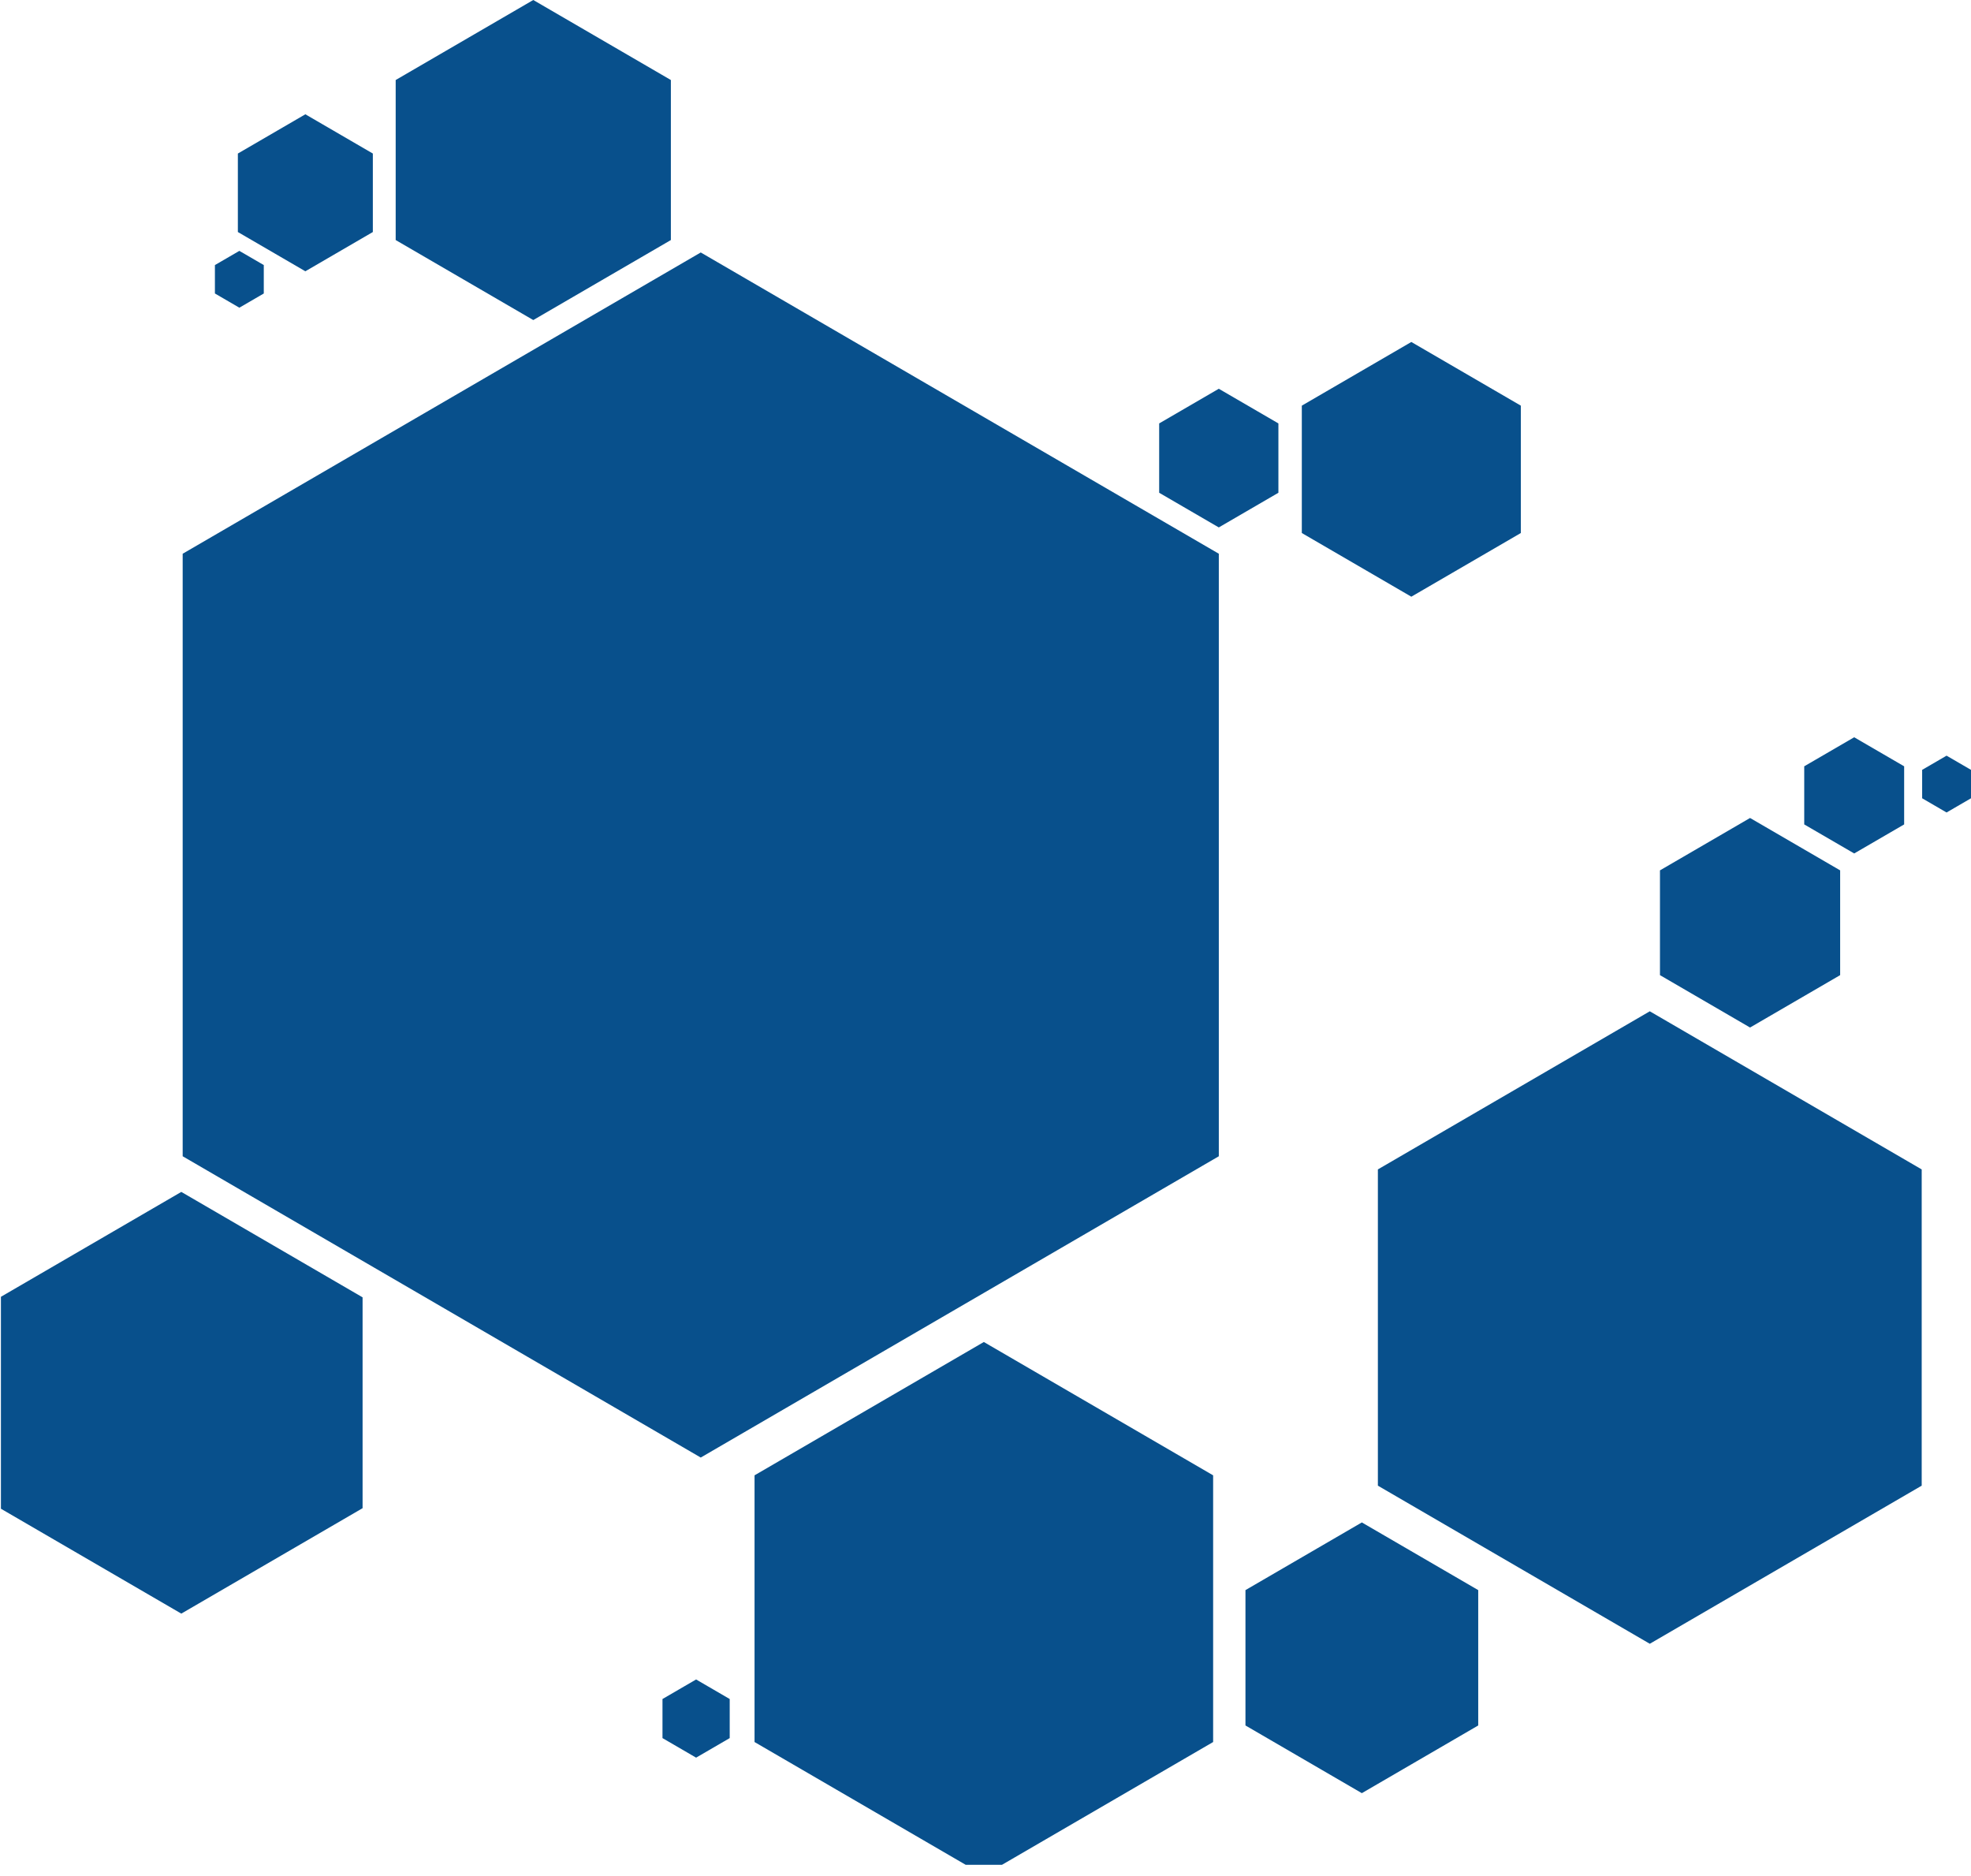
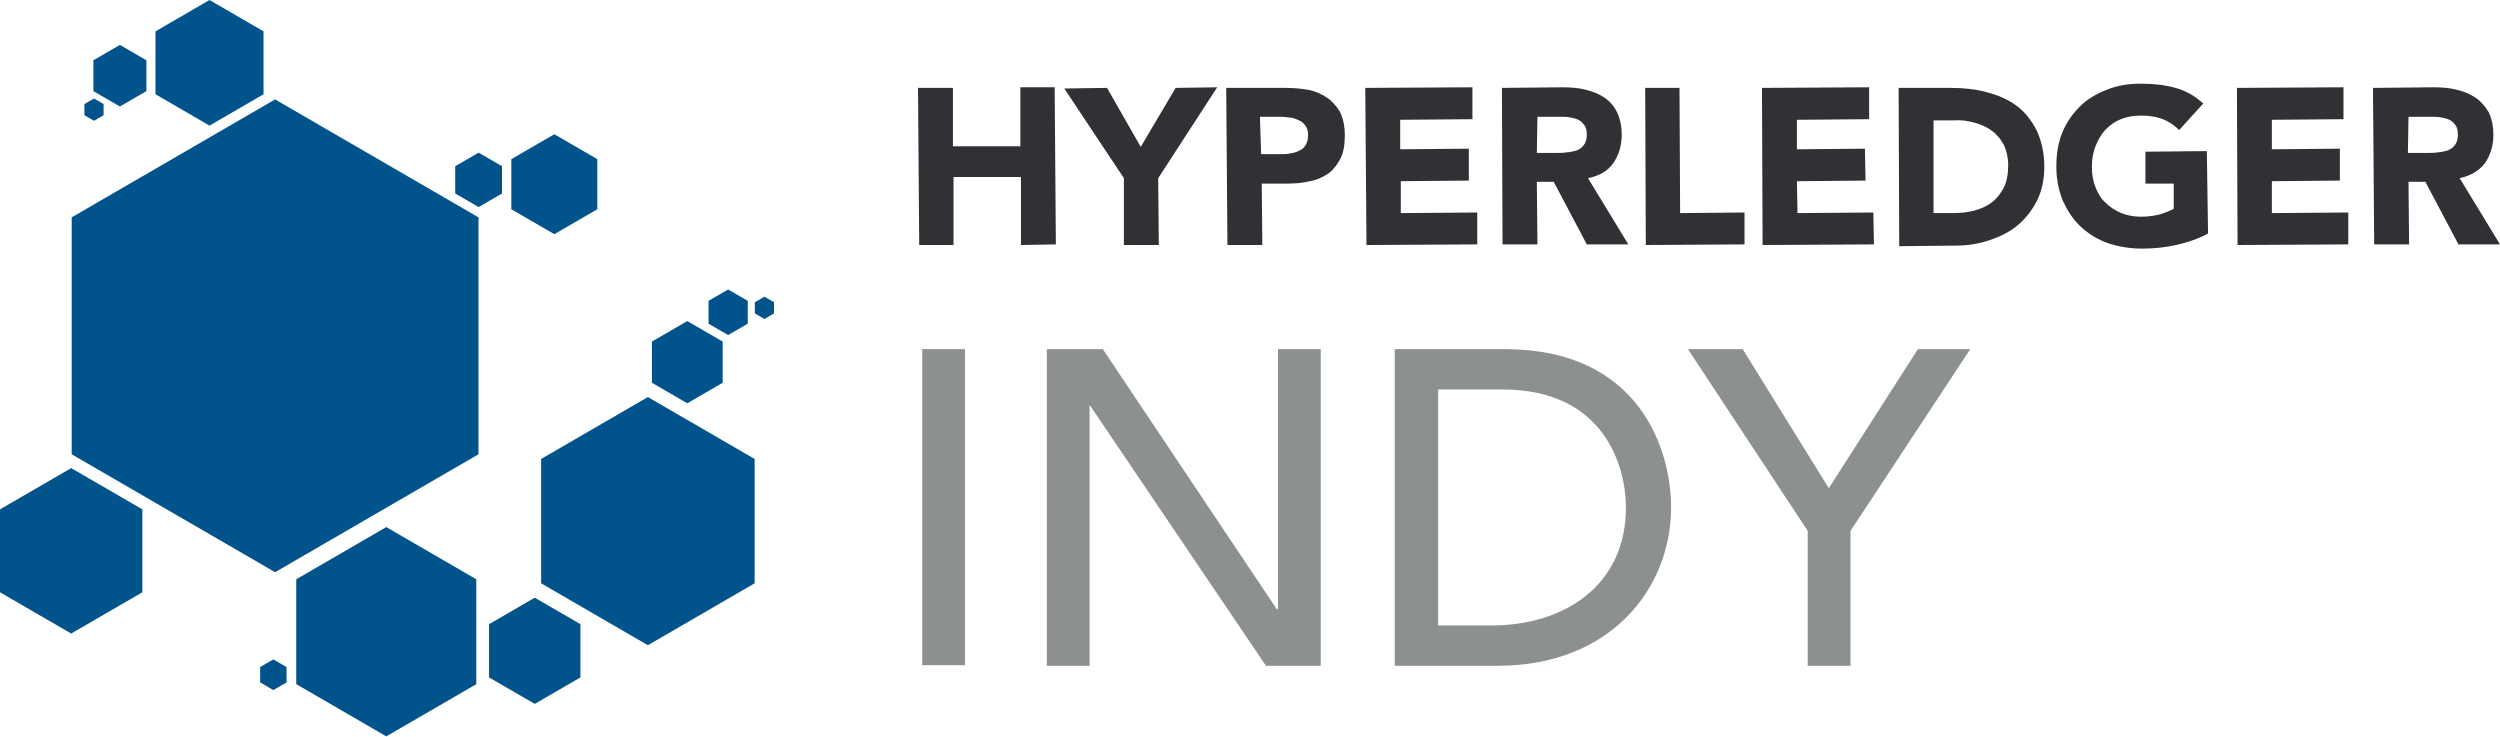
- <svg xmlns="http://www.w3.org/2000/svg" viewBox="0 0.688 128.577 122.312">
-   <defs>
-     <clipPath id="clippath10">
-       <path d="M 0.06 122.312 L 415.327 122.312 L 415.327 0 L 0.06 0 Z" style="fill: none; clip-rule: nonzero;" />
-     </clipPath>
-     <clipPath id="clippath11">
-       <path d="M 0.06 122.312 L 415.327 122.312 L 415.327 0 L 0.06 0 Z" style="fill: none; clip-rule: nonzero;" />
-     </clipPath>
-   </defs>
+ <svg xmlns="http://www.w3.org/2000/svg" version="1.1" id="Layer_1" x="0px" y="0px" viewBox="0 0 415.3 122.3" style="enable-background:new 0 0 415.3 122.3;" xml:space="preserve">
+   <style type="text/css">
+ 	.st0{fill:#00538B;}
+ 	.st1{fill:#8C9091;}
+ 	.st2{fill:#2F3134;}
+ </style>
  <g>
    <g>
-       <path d="M 79.138 114.304 L 64.18 123 L 49.222 114.304 L 49.222 96.91 L 64.18 88.214 L 79.138 96.91 L 79.138 114.304" style="fill: rgb(8, 80, 140); fill-opacity: 1; clip-path: url(#clippath10);" />
-       <path d="M 43.764 16.344 L 34.788 21.562 L 25.812 16.344 L 25.812 5.907 L 34.788 0.688 L 43.764 5.907 L 43.764 16.344" style="fill: rgb(8, 80, 140); fill-opacity: 1; clip-path: url(#clippath10);" />
-       <path d="M 120.041 64.287 L 114.164 67.704 L 108.287 64.287 L 108.287 57.454 L 114.164 54.037 L 120.041 57.454 L 120.041 64.287" style="fill: rgb(8, 80, 140); fill-opacity: 1;" />
-       <path d="M 96.431 113.224 L 88.839 117.639 L 81.247 113.224 L 81.247 104.396 L 88.839 99.982 L 96.431 104.396 L 96.431 113.224" style="fill: rgb(8, 80, 140); fill-opacity: 1;" />
-       <path d="M 79.509 76.1 L 45.713 95.75 L 11.917 76.1 L 11.917 36.803 L 45.713 17.154 L 79.509 36.803 L 79.509 76.1" style="fill: rgb(8, 80, 140); fill-opacity: 1;" />
-       <path d="M 125.361 97.584 L 107.623 107.896 L 89.885 97.584 L 89.885 76.958 L 107.623 66.645 L 125.361 76.958 L 125.361 97.584" style="fill: rgb(8, 80, 140); fill-opacity: 1;" />
-       <path d="M 124.216 54.457 L 120.957 56.351 L 117.698 54.457 L 117.698 50.667 L 120.957 48.773 L 124.216 50.667 L 124.216 54.457" style="fill: rgb(8, 80, 140); fill-opacity: 1; clip-path: url(#clippath11);" />
-       <path d="M 23.653 99.053 L 11.827 105.929 L 0 99.053 L 0 85.301 L 11.827 78.425 L 23.653 85.301 L 23.653 99.053" style="fill: rgb(8, 80, 140); fill-opacity: 1; clip-path: url(#clippath11);" />
-       <path d="M 24.322 15.821 L 19.92 18.381 L 15.517 15.821 L 15.517 10.702 L 19.92 8.142 L 24.322 10.702 L 24.322 15.821" style="fill: rgb(8, 80, 140); fill-opacity: 1;" />
-       <path d="M 128.577 52.752 L 126.983 53.679 L 125.39 52.752 L 125.39 50.899 L 126.983 49.973 L 128.577 50.899 L 128.577 52.752" style="fill: rgb(8, 80, 140); fill-opacity: 1;" />
-       <path d="M 17.208 19.829 L 15.614 20.756 L 14.02 19.829 L 14.02 17.976 L 15.614 17.05 L 17.208 17.976 L 17.208 19.829" style="fill: rgb(8, 80, 140); fill-opacity: 1;" />
-       <path d="M 83.396 32.826 L 79.507 35.087 L 75.618 32.826 L 75.618 28.304 L 79.507 26.043 L 83.396 28.304 L 83.396 32.826" style="fill: rgb(8, 80, 140); fill-opacity: 1;" />
-       <path d="M 99.211 35.452 L 92.067 39.605 L 84.923 35.452 L 84.923 27.145 L 92.067 22.992 L 99.211 27.145 L 99.211 35.452" style="fill: rgb(8, 80, 140); fill-opacity: 1;" />
-       <path d="M 47.602 114.048 L 45.41 115.323 L 43.217 114.048 L 43.217 111.499 L 45.41 110.224 L 47.602 111.499 L 47.602 114.048" style="fill: rgb(8, 80, 140); fill-opacity: 1;" />
+       <g id="g3476" transform="matrix(0.7954342,0,0,0.7954342,-29.37492,-164.1929)">
+         <g id="g-39">
+           <g id="g-40">
+             <path id="path3480" class="st0" d="M136.4,349.3l-18.8,10.9l-18.8-10.9v-21.9l18.8-10.9l18.8,10.9V349.3z" />
+           </g>
+         </g>
+       </g>
+       <g id="g3482" transform="matrix(0.4773114,0,0,0.4773114,-22.14228,-214.4983)">
+         <g id="g-11">
+           <g id="g-12">
+             <path id="path3486" class="st0" d="M138.1,482.2l-18.8,10.9l-18.8-10.9v-21.9l18.8-10.9l18.8,10.9V482.2z" />
+           </g>
+         </g>
+       </g>
+       <g id="g3488" transform="matrix(0.3125086,0,0,0.3125086,197.9259,-14.88525)">
+         <g id="g-1">
+           <g id="g-2">
+             <path id="path3492" class="st0" d="M-249.2,251.1l-18.8,10.9l-18.8-10.9v-21.9l18.8-10.9l18.8,10.9V251.1z" />
+           </g>
+         </g>
+       </g>
+       <g id="g3494" transform="matrix(0.4037387,0,0,0.4037387,118.6681,47.20619)">
+         <g id="g-15">
+           <g id="g-16">
+             <path id="path3498" class="st0" d="M-55.1,161.8l-18.8,10.9l-18.8-10.9v-21.9l18.8-10.9l18.8,10.9V161.8z" />
+           </g>
+         </g>
+       </g>
+       <g id="g3500" transform="matrix(1.7972,0,0,1.7972,-306.0156,-798.5134)">
+         <g id="g-31">
+           <g id="g-32">
+             <path id="path3504" class="st0" d="M214.5,486.3l-18.8,10.9l-18.8-10.9v-21.9l18.8-10.9l18.8,10.9V486.3z" />
+           </g>
+         </g>
+       </g>
+       <g id="g3506" transform="matrix(0.94327,0,0,0.94327,35.37016,-283.1434)">
+         <g id="g-3">
+           <g id="g-4">
+             <path id="path3510" class="st0" d="M95.4,402.9l-18.8,10.9l-18.8-10.9V381l18.8-10.9L95.4,381V402.9z" />
+           </g>
+         </g>
+       </g>
+       <g id="g3512" transform="matrix(0.1733041,0,0,0.1733041,246.0324,38.64175)">
+         <g id="g-25">
+           <g id="g-26">
+             <path id="path3516" class="st0" d="M-702.9,87.3l-18.8,10.9l-18.8-10.9V65.4l18.8-10.9l18.8,10.9V87.3z" />
+           </g>
+         </g>
+       </g>
+       <g id="g3518" transform="matrix(0.6289148,0,0,0.6289148,-110.1227,-108.1461)">
+         <g id="g-5">
+           <g id="g-6">
+             <path id="path3522" class="st0" d="M212.7,328.4l-18.8,10.9l-18.8-10.9v-21.9l18.8-10.9l18.8,10.9V328.4z" />
+           </g>
+         </g>
+       </g>
+       <g id="g3524" transform="matrix(0.2341218,0,0,0.2341218,0.764975,-82.9111)">
+         <g id="g-7">
+           <g id="g-8">
+             <path id="path3528" class="st0" d="M100.6,418.8l-18.8,10.9L63,418.8v-21.9L81.8,386l18.8,10.9V418.8z" />
+           </g>
+         </g>
+       </g>
+       <g id="g3530" transform="matrix(0.08473194,0,0,0.08473194,280.5385,83.10427)">
+         <g id="g-9">
+           <g id="g-10">
+             <path id="path3534" class="st0" d="M-1793.4-366.3l-18.8,10.9l-18.8-10.9v-21.9l18.8-10.9l18.8,10.9V-366.3z" />
+           </g>
+         </g>
+       </g>
+       <g id="g3536" transform="matrix(0.08473194,0,0,0.08473194,25.87664,7.821287)">
+         <g id="g-13">
+           <g id="g-14">
+             <path id="path3540" class="st0" d="M-102.3,133.6l-18.8,10.9l-18.8-10.9v-21.9l18.8-10.9l18.8,10.9V133.6z" />
+           </g>
+         </g>
+       </g>
+       <g id="g3542" transform="matrix(0.2068064,0,0,0.2068064,143.412,-29.1133)">
+         <g id="g-17">
+           <g id="g-18">
+             <path id="path3546" class="st0" d="M-290.2,296.2l-18.8,10.9l-18.8-10.9v-21.9l18.8-10.9l18.8,10.9V296.2z" />
+           </g>
+         </g>
+       </g>
+       <g id="g3548" transform="matrix(0.3798912,0,0,0.3798912,131.6304,-117.6128)">
+         <g id="g-19">
+           <g id="g-20">
+             <path id="path3552" class="st0" d="M-85.3,401.1l-18.8,10.9l-18.8-10.9v-21.9l18.8-10.9l18.8,10.9V401.1z" />
+           </g>
+         </g>
+       </g>
+       <g id="g3554" transform="matrix(0.1165688,0,0,0.1165688,86.55834,205.8838)">
+         <g id="g-21">
+           <g id="g-22">
+             <path id="path3558" class="st0" d="M-334.2-793.7l-18.8,10.9l-18.8-10.9v-21.9l18.8-10.9l18.8,10.9V-793.7z" />
+           </g>
+         </g>
+       </g>
+       <g id="flowRoot4486" transform="translate(-14.13256,-0.00588023)">
+ 		</g>
+     </g>
+     <g>
+       <rect x="153.2" y="58" class="st1" width="7.1" height="52.5" />
+       <polygon class="st1" points="173.9,58 183.2,58 212.1,101.2 212.3,101.2 212.3,58 219.4,58 219.4,110.6 210.3,110.6 181.1,67.4     181,67.4 181,110.6 173.9,110.6   " />
+       <path class="st1" d="M231.7,58H250c22.2,0,27.6,16.5,27.6,26.3c0,13.4-10,26.3-28.8,26.3h-17.1V58z M238.8,103.9h9    c12,0,22.3-6.6,22.3-19.6c0-6.7-3.5-19.6-20.5-19.6h-10.7V103.9z" />
+       <polygon class="st1" points="300.3,88.2 280.4,58 289.5,58 303.8,81.1 318.6,58 327.3,58 307.4,88.2 307.4,110.6 300.3,110.6       " />
+       <polygon class="st2" points="152.5,14.6 158.3,14.6 158.3,24.3 169.5,24.3 169.5,14.5 175.2,14.5 175.4,40.6 169.6,40.7     169.6,29.4 158.4,29.4 158.4,40.7 152.7,40.7   " />
+       <polygon class="st2" points="186.7,29.6 176.8,14.7 183.9,14.6 189.5,24.4 195.3,14.6 202.2,14.5 192.4,29.6 192.5,40.7     186.7,40.7   " />
+       <path class="st2" d="M203.7,14.6l9.7,0c1.4,0,2.6,0.1,3.8,0.3c1.2,0.2,2.3,0.7,3.2,1.3c0.9,0.6,1.6,1.4,2.2,2.4    c0.5,1,0.8,2.3,0.8,3.9c0,1.5-0.2,2.8-0.7,3.8c-0.5,1-1.2,1.9-2,2.5c-0.9,0.6-1.9,1.1-3.1,1.3c-1.2,0.3-2.5,0.4-3.8,0.4l-4.2,0    l0.1,10.2l-5.8,0L203.7,14.6z M209.5,25.6l3.8,0c0.5,0,1-0.1,1.5-0.2c0.5-0.1,0.9-0.3,1.3-0.5c0.4-0.2,0.7-0.6,0.9-1    c0.2-0.4,0.3-0.9,0.3-1.5c0-0.7-0.2-1.2-0.5-1.6c-0.3-0.4-0.7-0.7-1.2-0.9c-0.5-0.2-1-0.4-1.6-0.4c-0.6-0.1-1.2-0.1-1.7-0.1l-3,0    L209.5,25.6z" />
+       <polygon class="st2" points="226.8,14.6 244.6,14.5 244.6,19.8 232.6,19.9 232.6,24.8 244,24.7 244,30 232.7,30.1 232.7,35.4     245.4,35.3 245.4,40.6 227,40.7   " />
+       <path class="st2" d="M249.5,14.6l10.1-0.1c1.3,0,2.6,0.1,3.8,0.4c1.2,0.3,2.2,0.7,3.1,1.3c0.9,0.6,1.6,1.4,2.1,2.4    c0.5,1,0.8,2.3,0.8,3.8c0,1.8-0.5,3.4-1.4,4.7c-0.9,1.3-2.3,2.1-4.2,2.5l6.7,11l-6.9,0l-5.5-10.4l-2.8,0l0.1,10.4l-5.8,0    L249.5,14.6z M255.3,25.4l3.4,0c0.5,0,1.1,0,1.6-0.1c0.6,0,1.1-0.2,1.6-0.3c0.5-0.2,0.9-0.5,1.2-0.9c0.3-0.4,0.5-0.9,0.5-1.7    c0-0.7-0.1-1.2-0.4-1.6c-0.3-0.4-0.6-0.7-1-0.9c-0.4-0.2-0.9-0.3-1.4-0.4c-0.5-0.1-1.1-0.1-1.6-0.1l-3.8,0L255.3,25.4z" />
+       <polygon class="st2" points="273.3,14.6 279,14.6 279.1,35.4 289.8,35.3 289.8,40.6 273.4,40.7   " />
+       <polygon class="st2" points="292.7,14.6 310.5,14.5 310.5,19.8 298.5,19.9 298.5,24.8 309.8,24.7 309.9,30 298.5,30.1 298.6,35.4     311.2,35.3 311.3,40.6 292.8,40.7   " />
+       <path class="st2" d="M315.4,14.6l8.6,0c2.1,0,4.1,0.2,6,0.7c1.9,0.5,3.5,1.2,4.9,2.2c1.4,1,2.5,2.4,3.4,4.1    c0.8,1.7,1.3,3.7,1.3,6.1c0,2.1-0.4,4-1.2,5.6c-0.8,1.6-1.9,3-3.2,4.1c-1.3,1.1-2.9,1.9-4.7,2.5c-1.8,0.6-3.6,0.9-5.6,0.9    l-9.4,0.1L315.4,14.6z M321.2,35.4l3,0c1.3,0,2.6-0.1,3.7-0.4c1.1-0.3,2.1-0.7,3-1.4c0.8-0.6,1.5-1.5,2-2.5c0.5-1,0.7-2.3,0.7-3.7    c0-1.3-0.3-2.4-0.7-3.3c-0.5-0.9-1.1-1.7-1.9-2.3c-0.8-0.6-1.8-1.1-2.9-1.4c-1.1-0.3-2.2-0.5-3.5-0.4l-3.4,0L321.2,35.4z" />
+       <path class="st2" d="M366.8,38.8c-1.7,0.9-3.5,1.5-5.3,1.9c-1.8,0.4-3.7,0.6-5.6,0.6c-2,0-3.9-0.3-5.7-0.9    c-1.7-0.6-3.2-1.5-4.5-2.7c-1.3-1.2-2.2-2.6-3-4.3c-0.7-1.7-1.1-3.6-1.1-5.7c0-2.1,0.3-4,1-5.7c0.7-1.7,1.7-3.1,2.9-4.3    c1.2-1.2,2.7-2.1,4.5-2.8c1.7-0.7,3.6-1,5.6-1c2.1,0,4,0.2,5.8,0.7c1.8,0.5,3.3,1.4,4.6,2.6l-4,4.4c-0.8-0.8-1.7-1.4-2.7-1.8    c-1-0.4-2.2-0.6-3.7-0.6c-1.2,0-2.3,0.2-3.3,0.6c-1,0.4-1.8,1-2.6,1.8c-0.7,0.8-1.2,1.7-1.6,2.7c-0.4,1-0.6,2.2-0.6,3.4    c0,1.2,0.2,2.4,0.6,3.4c0.4,1,0.9,1.9,1.7,2.6c0.7,0.7,1.6,1.3,2.6,1.7c1,0.4,2.1,0.6,3.3,0.6c1.3,0,2.3-0.2,3.2-0.4    c0.9-0.3,1.6-0.6,2.2-0.9l0-4.2l-4.7,0l0-5.3l10.2-0.1L366.8,38.8z" />
+       <polygon class="st2" points="371.6,14.6 389.3,14.5 389.3,19.8 377.4,19.9 377.4,24.8 388.7,24.7 388.7,30 377.4,30.1 377.4,35.4     390.1,35.3 390.1,40.6 371.7,40.7   " />
+       <path class="st2" d="M394.2,14.6l10.1-0.1c1.3,0,2.6,0.1,3.8,0.4c1.2,0.3,2.2,0.7,3.1,1.3c0.9,0.6,1.6,1.4,2.2,2.4    c0.5,1,0.8,2.3,0.8,3.8c0,1.8-0.5,3.4-1.4,4.7c-1,1.3-2.4,2.1-4.2,2.5l6.7,11l-6.9,0l-5.5-10.4l-2.8,0l0.1,10.4l-5.8,0L394.2,14.6    z M400,25.4l3.4,0c0.5,0,1.1,0,1.6-0.1c0.6,0,1.1-0.2,1.6-0.3c0.5-0.2,0.9-0.5,1.2-0.9c0.3-0.4,0.5-0.9,0.5-1.7    c0-0.7-0.1-1.2-0.4-1.6c-0.3-0.4-0.6-0.7-1-0.9c-0.4-0.2-0.9-0.3-1.4-0.4c-0.5-0.1-1.1-0.1-1.6-0.1l-3.8,0L400,25.4z" />
    </g>
  </g>
</svg>
